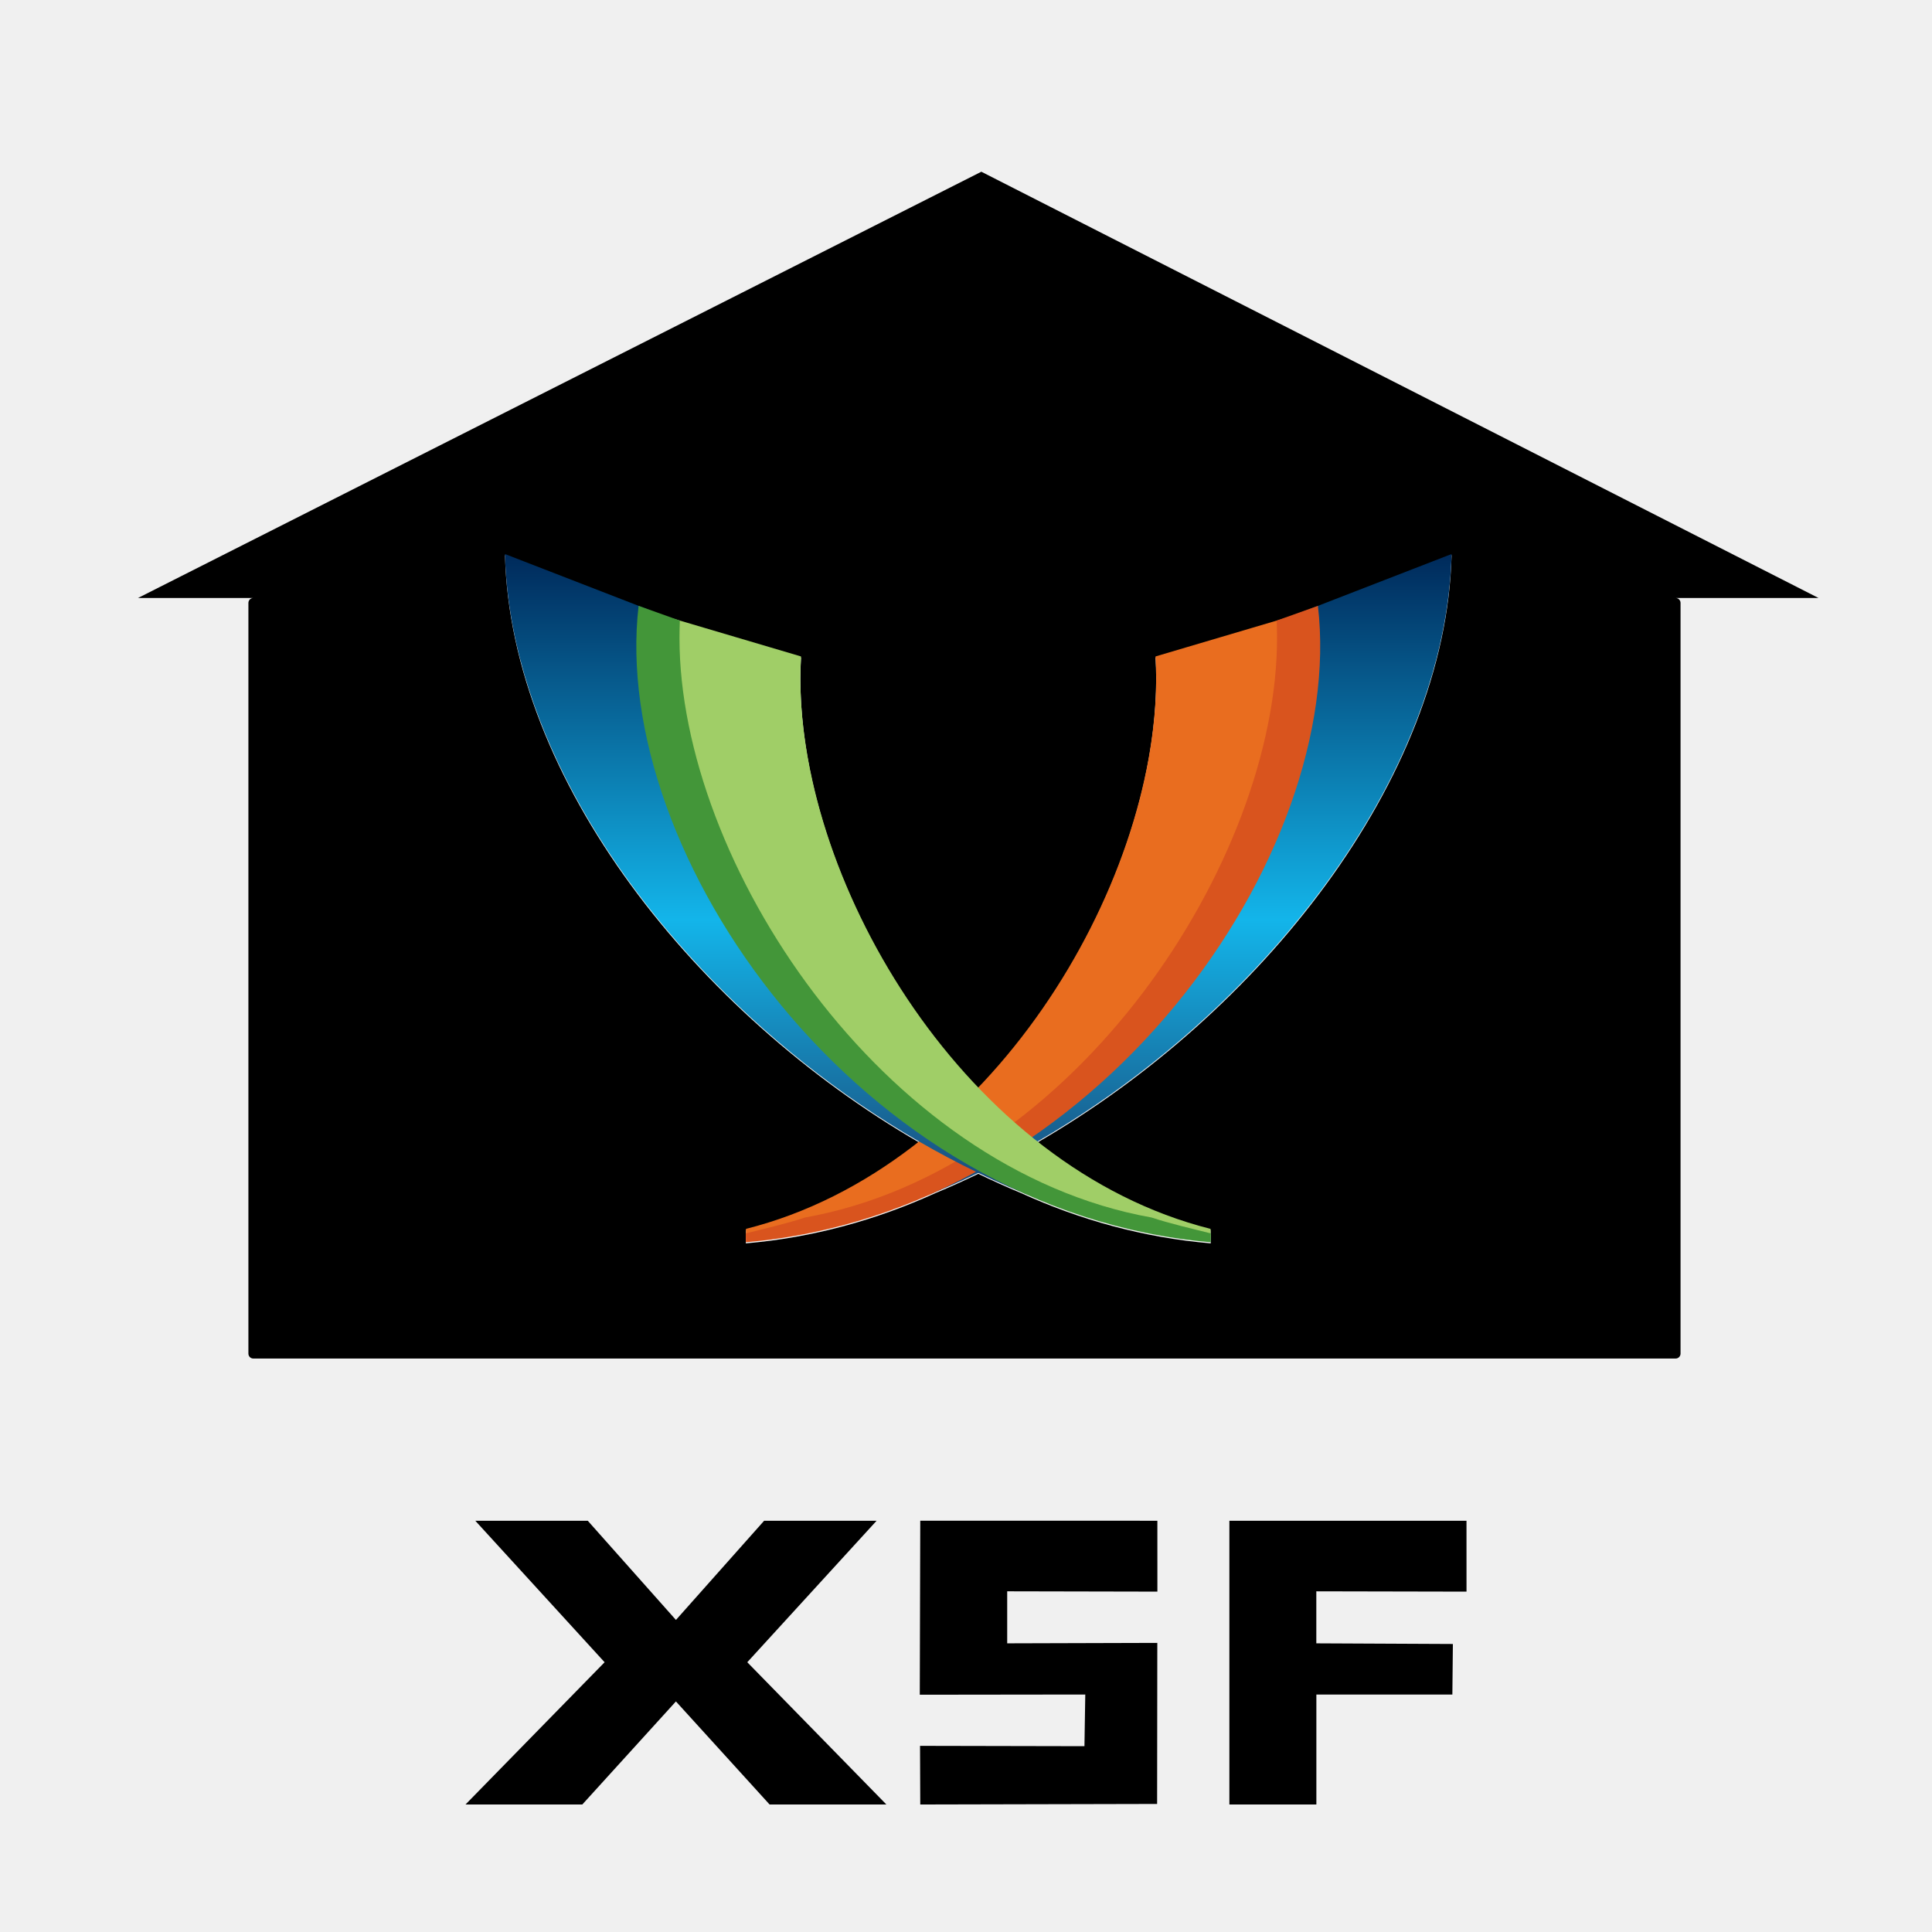
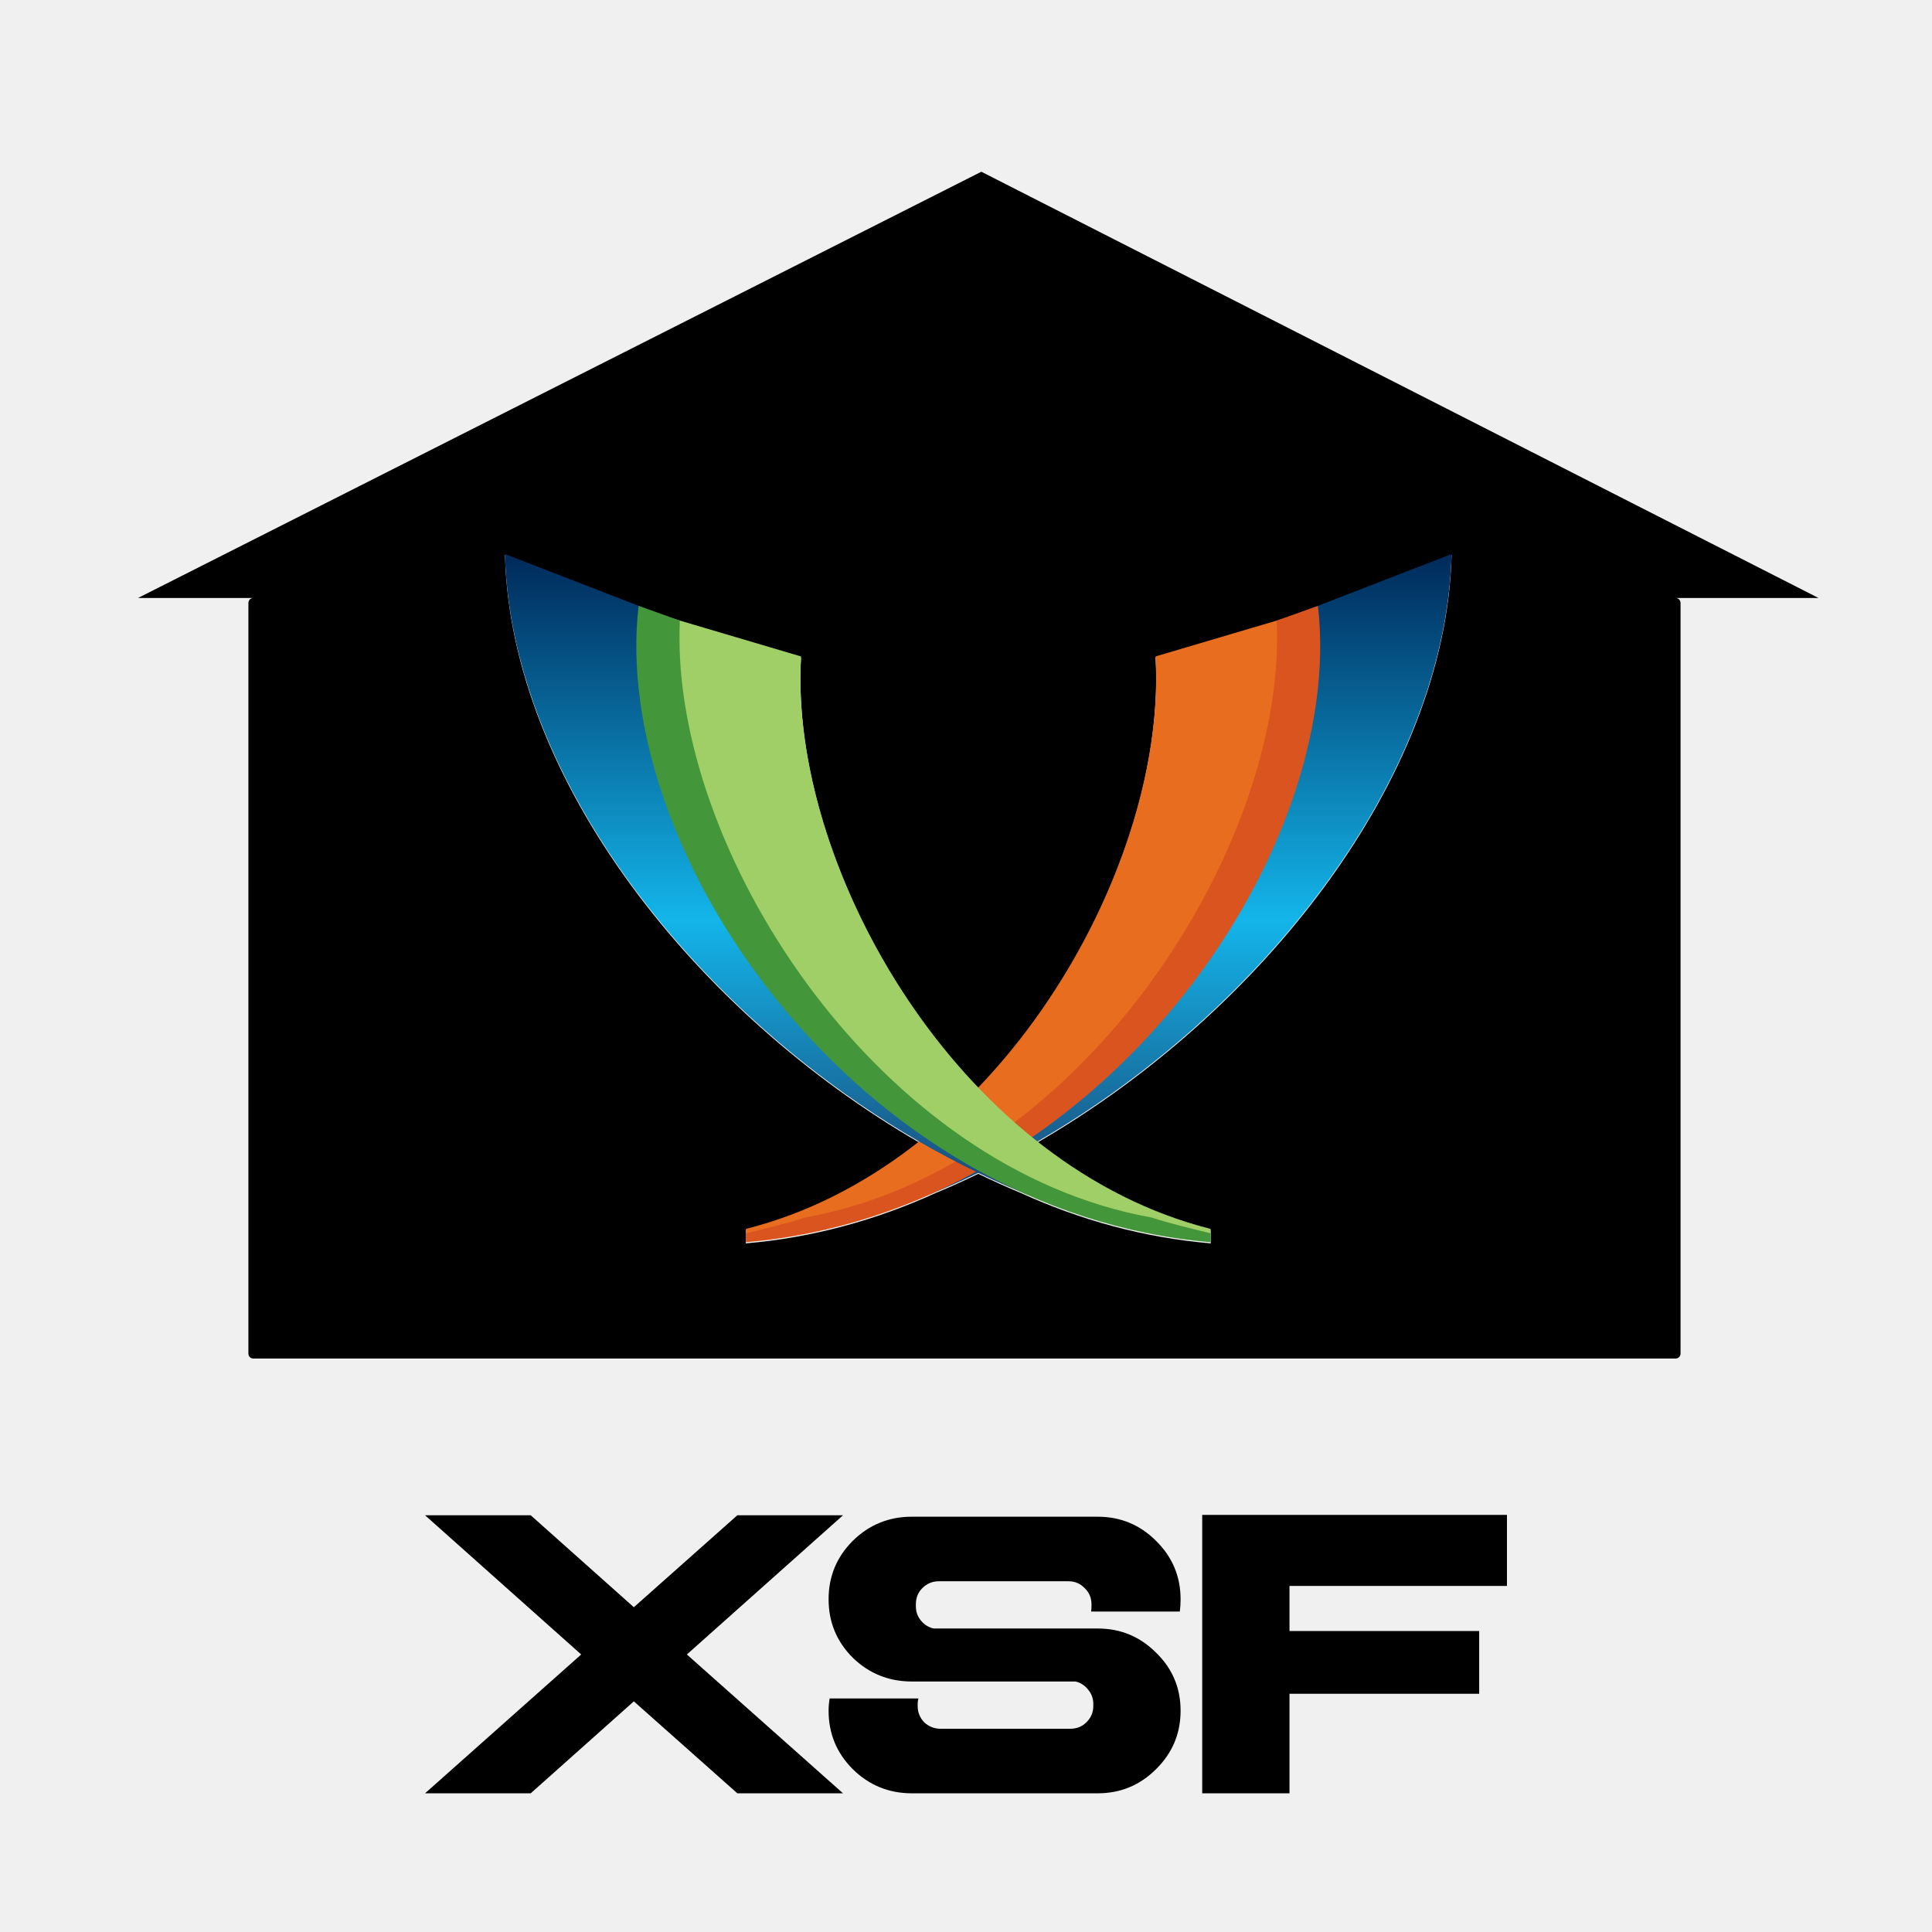
<svg xmlns="http://www.w3.org/2000/svg" version="1.1" xml:space="preserve" viewBox="0 0 200 200" width="200px" height="200px" x="0px" y="0px" enable-background="new 0 0 200 200" id="svg15">
+   <g id="g2">
+     <path d="m 24.612,160.034 16.165,14.411 -16.165,14.373 h 10.939 l 10.677,-9.52 10.715,9.52 h 10.939 l -16.165,-14.373 16.165,-14.411 H 56.943 l -10.715,9.52 -10.677,-9.52 z m 50.4,0.149 q -3.584,0 -6.123,2.501 -2.501,2.501 -2.501,6.048 0,3.547 2.501,6.048 2.539,2.464 6.123,2.464 h 16.949 q 0.784,0.187 1.307,0.859 0.523,0.635 0.523,1.456 v 0.224 q 0,0.971 -0.709,1.68 -0.672,0.672 -1.68,0.672 H 77.999 q -1.008,0 -1.717,-0.672 -0.672,-0.709 -0.672,-1.68 v -0.224 q 0,-0.261 0.075,-0.56 H 66.5 q -0.112,0.635 -0.112,1.269 0,3.547 2.501,6.048 2.539,2.501 6.123,2.501 h 19.227 q 3.547,0 6.048,-2.501 2.539,-2.501 2.539,-6.048 0,-3.547 -2.539,-6.011 -2.501,-2.501 -6.048,-2.501 H 77.252 q -0.784,-0.187 -1.307,-0.821 -0.523,-0.635 -0.523,-1.493 v -0.187 q 0,-1.008 0.672,-1.68 0.709,-0.709 1.717,-0.709 h 13.403 q 1.008,0 1.68,0.709 0.709,0.672 0.709,1.68 v 0.187 q 0,0.261 -0.037,0.56 h 9.184 q 0.075,-0.635 0.075,-1.269 0,-3.547 -2.539,-6.048 -2.501,-2.501 -6.048,-2.501 z m 30.053,-0.187 v 28.821 h 9.035 v -10.304 h 19.637 v -6.496 h -19.637 v -4.667 h 22.512 v -7.355 h -22.512 -6.123 z" id="text2" style="font-size:37.333px;font-family:'Librestile Extended Bold';-inkscape-font-specification:'Librestile Extended Bold, ';white-space:pre;fill-rule:evenodd;stroke-width:11.339;stroke-linecap:round" transform="translate(19.38789,-3.174603)" aria-label="XSF" />
+   </g>
  <defs id="defs15">
+     <rect x="23.492" y="154.286" width="182.857" height="111.746" id="rect1" />
    <linearGradient id="SVGID_left_-3" y2="1.279e-13" gradientUnits="userSpaceOnUse" x2="-1073.2" gradientTransform="matrix(-1,0,0,1,-987.204,109.999)" y1="126.85" x1="-1073.2">
      <stop stop-color="#1b3967" offset=".011" id="stop4-6" />
      <stop stop-color="#13b5ea" offset=".467" id="stop5-7" />
      <stop stop-color="#002b5c" offset=".995" id="stop6-5" />
    </linearGradient>
    <linearGradient id="SVGID_right_-3" y2="1.279e-13" gradientUnits="userSpaceOnUse" x2="-1073.2" gradientTransform="translate(1204.188,110)" y1="126.85" x1="-1073.2">
      <stop stop-color="#1b3967" offset=".011" id="stop1-5" />
      <stop stop-color="#13b5ea" offset=".467" id="stop2-6" />
      <stop stop-color="#002b5c" offset=".995" id="stop3-2" />
    </linearGradient>
+     <rect x="23.492" y="154.286" width="182.857" height="111.746" id="rect2" />
  </defs>
  <style id="style1">
	path {
		fill: black;
	}
	@media (prefers-color-scheme: dark) {
		path {
			fill: white;
		}
	}
</style>
  <linearGradient id="SVGID_right_" y2="1.279e-13" gradientUnits="userSpaceOnUse" x2="-1073.2" gradientTransform="translate(1196.604,15.36898)" y1="126.85" x1="-1073.2">
    <stop stop-color="#1b3967" offset=".011" id="stop1" />
    <stop stop-color="#13b5ea" offset=".467" id="stop2" />
    <stop stop-color="#002b5c" offset=".995" id="stop3" />
  </linearGradient>
  <linearGradient id="SVGID_left_" y2="1.279e-13" gradientUnits="userSpaceOnUse" x2="-1073.2" gradientTransform="matrix(-1,0,0,1,-994.788,15.36798)" y1="126.85" x1="-1073.2">
    <stop stop-color="#1b3967" offset=".011" id="stop4" />
    <stop stop-color="#13b5ea" offset=".467" id="stop5" />
    <stop stop-color="#002b5c" offset=".995" id="stop6" />
  </linearGradient>
-   <g id="g15" transform="translate(36.60303)">
-     <path d="m 25.988,172.078 -13.388,-14.65 h 11.643 l 9.127,10.268 9.129,-10.268 h 11.643 l -13.387,14.646 14.401,14.728 h -12.09 l -9.697,-10.67 -9.693,10.67 H 11.584 l 14.404,-14.73 z" id="path12" style="display:inline" />
-     <path d="m 75.659,180.765 -17.02,-0.035 0.023,6.071 24.52,-0.056 0.02,-16.673 -15.54,0.045 10e-6,-0.005 v -5.38 l 15.548,0.032 -0.002,-7.337 -24.546,-0.003 -0.049,18.013 17.131,-0.021 z" id="path14" style="display:inline;fill:#000000;fill-opacity:1;stroke:none;stroke-opacity:1" />
-     <path d="m 99.662,164.733 v 5.38 l -1e-5,0.005 14.137,0.067 -0.054,5.232 H 99.667 v 11.385 h -9.005 v -29.38 0.006 h 24.546 l 0.002,7.337 z" id="path16" style="display:inline;fill:#000000;fill-opacity:1;stroke:none;stroke-opacity:1" />
-   </g>
  <g id="g16" transform="matrix(0.56,0,0,0.56,40.51398,-4.246739)">
    <path id="rect16" style="fill:#000000;fill-rule:evenodd;stroke:none;stroke-width:3.78;stroke-linecap:round;fill-opacity:1" d="M 101.588 17.777 L 14.285 61.904 L 26.223 61.904 C 25.941 61.904 25.715 62.132 25.715 62.414 L 25.715 140.125 C 25.715 140.407 25.941 140.635 26.223 140.635 L 173.459 140.635 C 173.741 140.635 173.969 140.407 173.969 140.125 L 173.969 62.414 C 173.969 62.132 173.741 61.904 173.459 61.904 L 188.254 61.904 L 101.588 17.777 z M 52.277 57.471 L 66.111 62.834 L 66.113 62.836 L 70.352 64.35 L 82.922 68.07 L 82.924 68.072 C 82.881 68.808 82.855 69.544 82.855 70.287 C 82.855 83.974 89.773 100.669 101.271 112.684 C 112.77 100.669 119.688 83.974 119.688 70.287 C 119.688 69.544 119.664 68.808 119.621 68.072 L 119.621 68.07 L 132.197 64.35 L 136.414 62.842 L 136.434 62.834 L 150.268 57.471 C 149.672 80.754 130.444 104.917 107.4 118.268 C 112.722 122.469 118.744 125.672 125.32 127.328 L 125.32 127.791 C 125.325 127.792 125.331 127.794 125.336 127.795 L 125.336 128.713 C 118.345 128.117 111.756 126.269 105.686 123.502 C 104.206 122.891 102.737 122.22 101.273 121.516 C 99.813 122.219 98.346 122.886 96.869 123.496 C 90.795 126.266 84.202 128.117 77.207 128.713 L 77.207 127.795 C 77.212 127.794 77.219 127.792 77.225 127.791 L 77.225 127.33 C 83.801 125.674 89.825 122.469 95.146 118.268 C 72.102 104.918 52.873 80.755 52.277 57.471 z " transform="matrix(1.785714,0,0,1.785714,-72.34639,7.583462)" />
    <path d="m 159.389,124.189 c 0.077,1.313 -1.787,0.968 -1.787,2.293 0,38.551 -46.558,97.366 -91.688,108.73 v 1.639 C 125.867,231.331 194.474,169.051 195.984,110.001 l -36.599,14.189 z" style="fill:url(#SVGID_right_-3)" id="path6" />
    <path d="m 141.257,128.932 c 0.076,1.313 0.12,2.63 0.12,3.957 0,38.551 -30.699,90.497 -75.827,101.86 v 1.639 C 124.594,233.598 171.36,173.364 171.36,127.188 c 0,-2.375 -0.128,-4.729 -0.371,-7.056 l -29.73,8.798 z" style="fill:#e96d1f" id="path7" />
    <path d="m 171.275,119.583 -7.617,2.722 c 0.041,0.962 0.066,2.254 0.066,3.225 0,41.219 -37.271,98.204 -87.272,107.12 -3.245,1.088 -7.538,2.077 -10.932,2.931 v 1.638 C 130.774,231.659 176.62,165.353 171.28,119.579 Z" style="fill:#d9541e" id="path8" />
    <path d="m 57.595,124.188 c -0.077,1.313 1.787,0.968 1.787,2.293 0,38.551 46.558,97.366 91.688,108.73 v 1.639 C 91.117,231.33 22.51,169.05 21,110 l 36.599,14.189 z" style="fill:url(#SVGID_left_-3)" id="path9" />
    <path d="m 75.727,128.931 c -0.076,1.313 -0.12,2.63 -0.12,3.957 0,38.551 30.699,90.497 75.827,101.86 v 1.639 C 92.39,233.597 45.624,173.363 45.624,127.187 c 0,-2.375 0.128,-4.729 0.371,-7.056 l 29.73,8.798 z" style="fill:#a0ce67" id="path10" />
    <path d="m 45.709,119.582 7.617,2.722 c -0.041,0.962 -0.066,2.254 -0.066,3.225 0,41.219 37.271,98.204 87.272,107.12 3.245,1.088 7.538,2.077 10.932,2.931 v 1.638 C 86.21,231.658 40.364,165.352 45.704,119.578 Z" style="fill:#439639" id="path11" />
  </g>
+   <text xml:space="preserve" id="text1" style="font-style:normal;font-variant:normal;font-weight:normal;font-stretch:normal;font-size:37.333px;font-family:'Librestile Extended Bold';-inkscape-font-specification:'Librestile Extended Bold, ';text-align:start;writing-mode:lr-tb;direction:ltr;white-space:pre;shape-inside:url(#rect1);display:none;fill:#000000;fill-rule:evenodd;stroke-width:11.339;stroke-linecap:round" transform="translate(19.38789,-3.174603)">
+     <tspan x="23.492" y="188.818" id="tspan2">XSF</tspan>
+   </text>
</svg>
